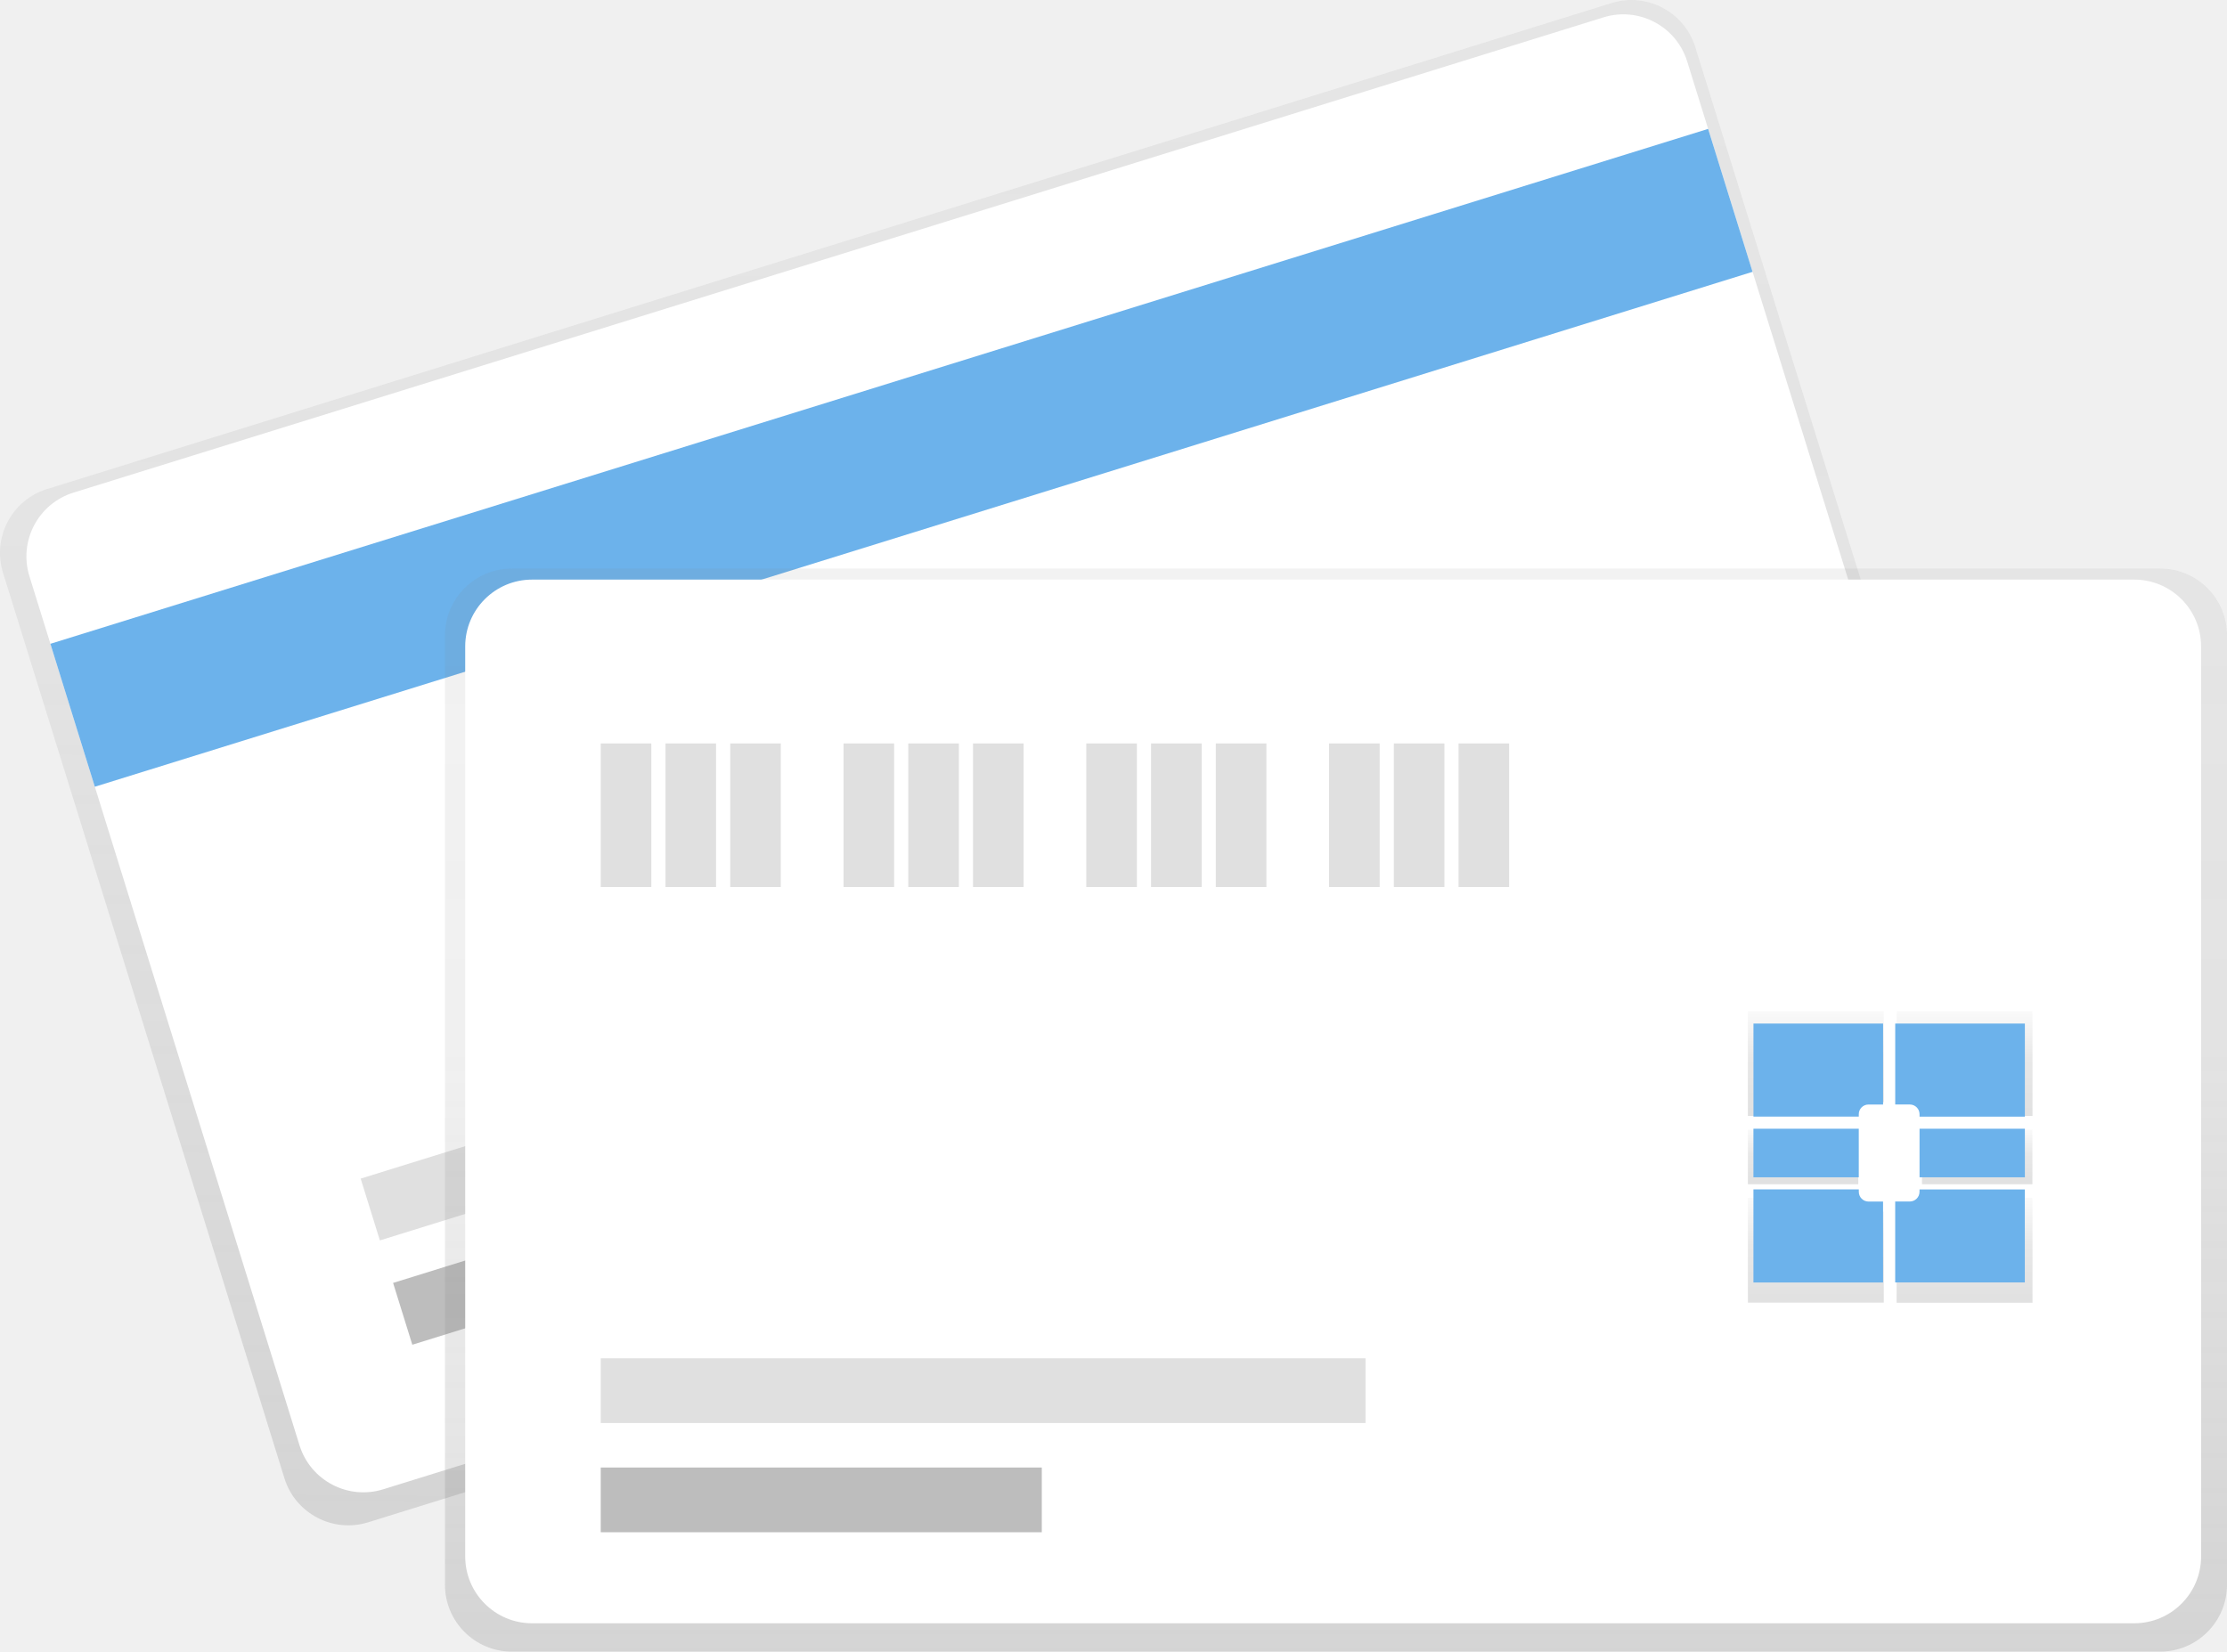
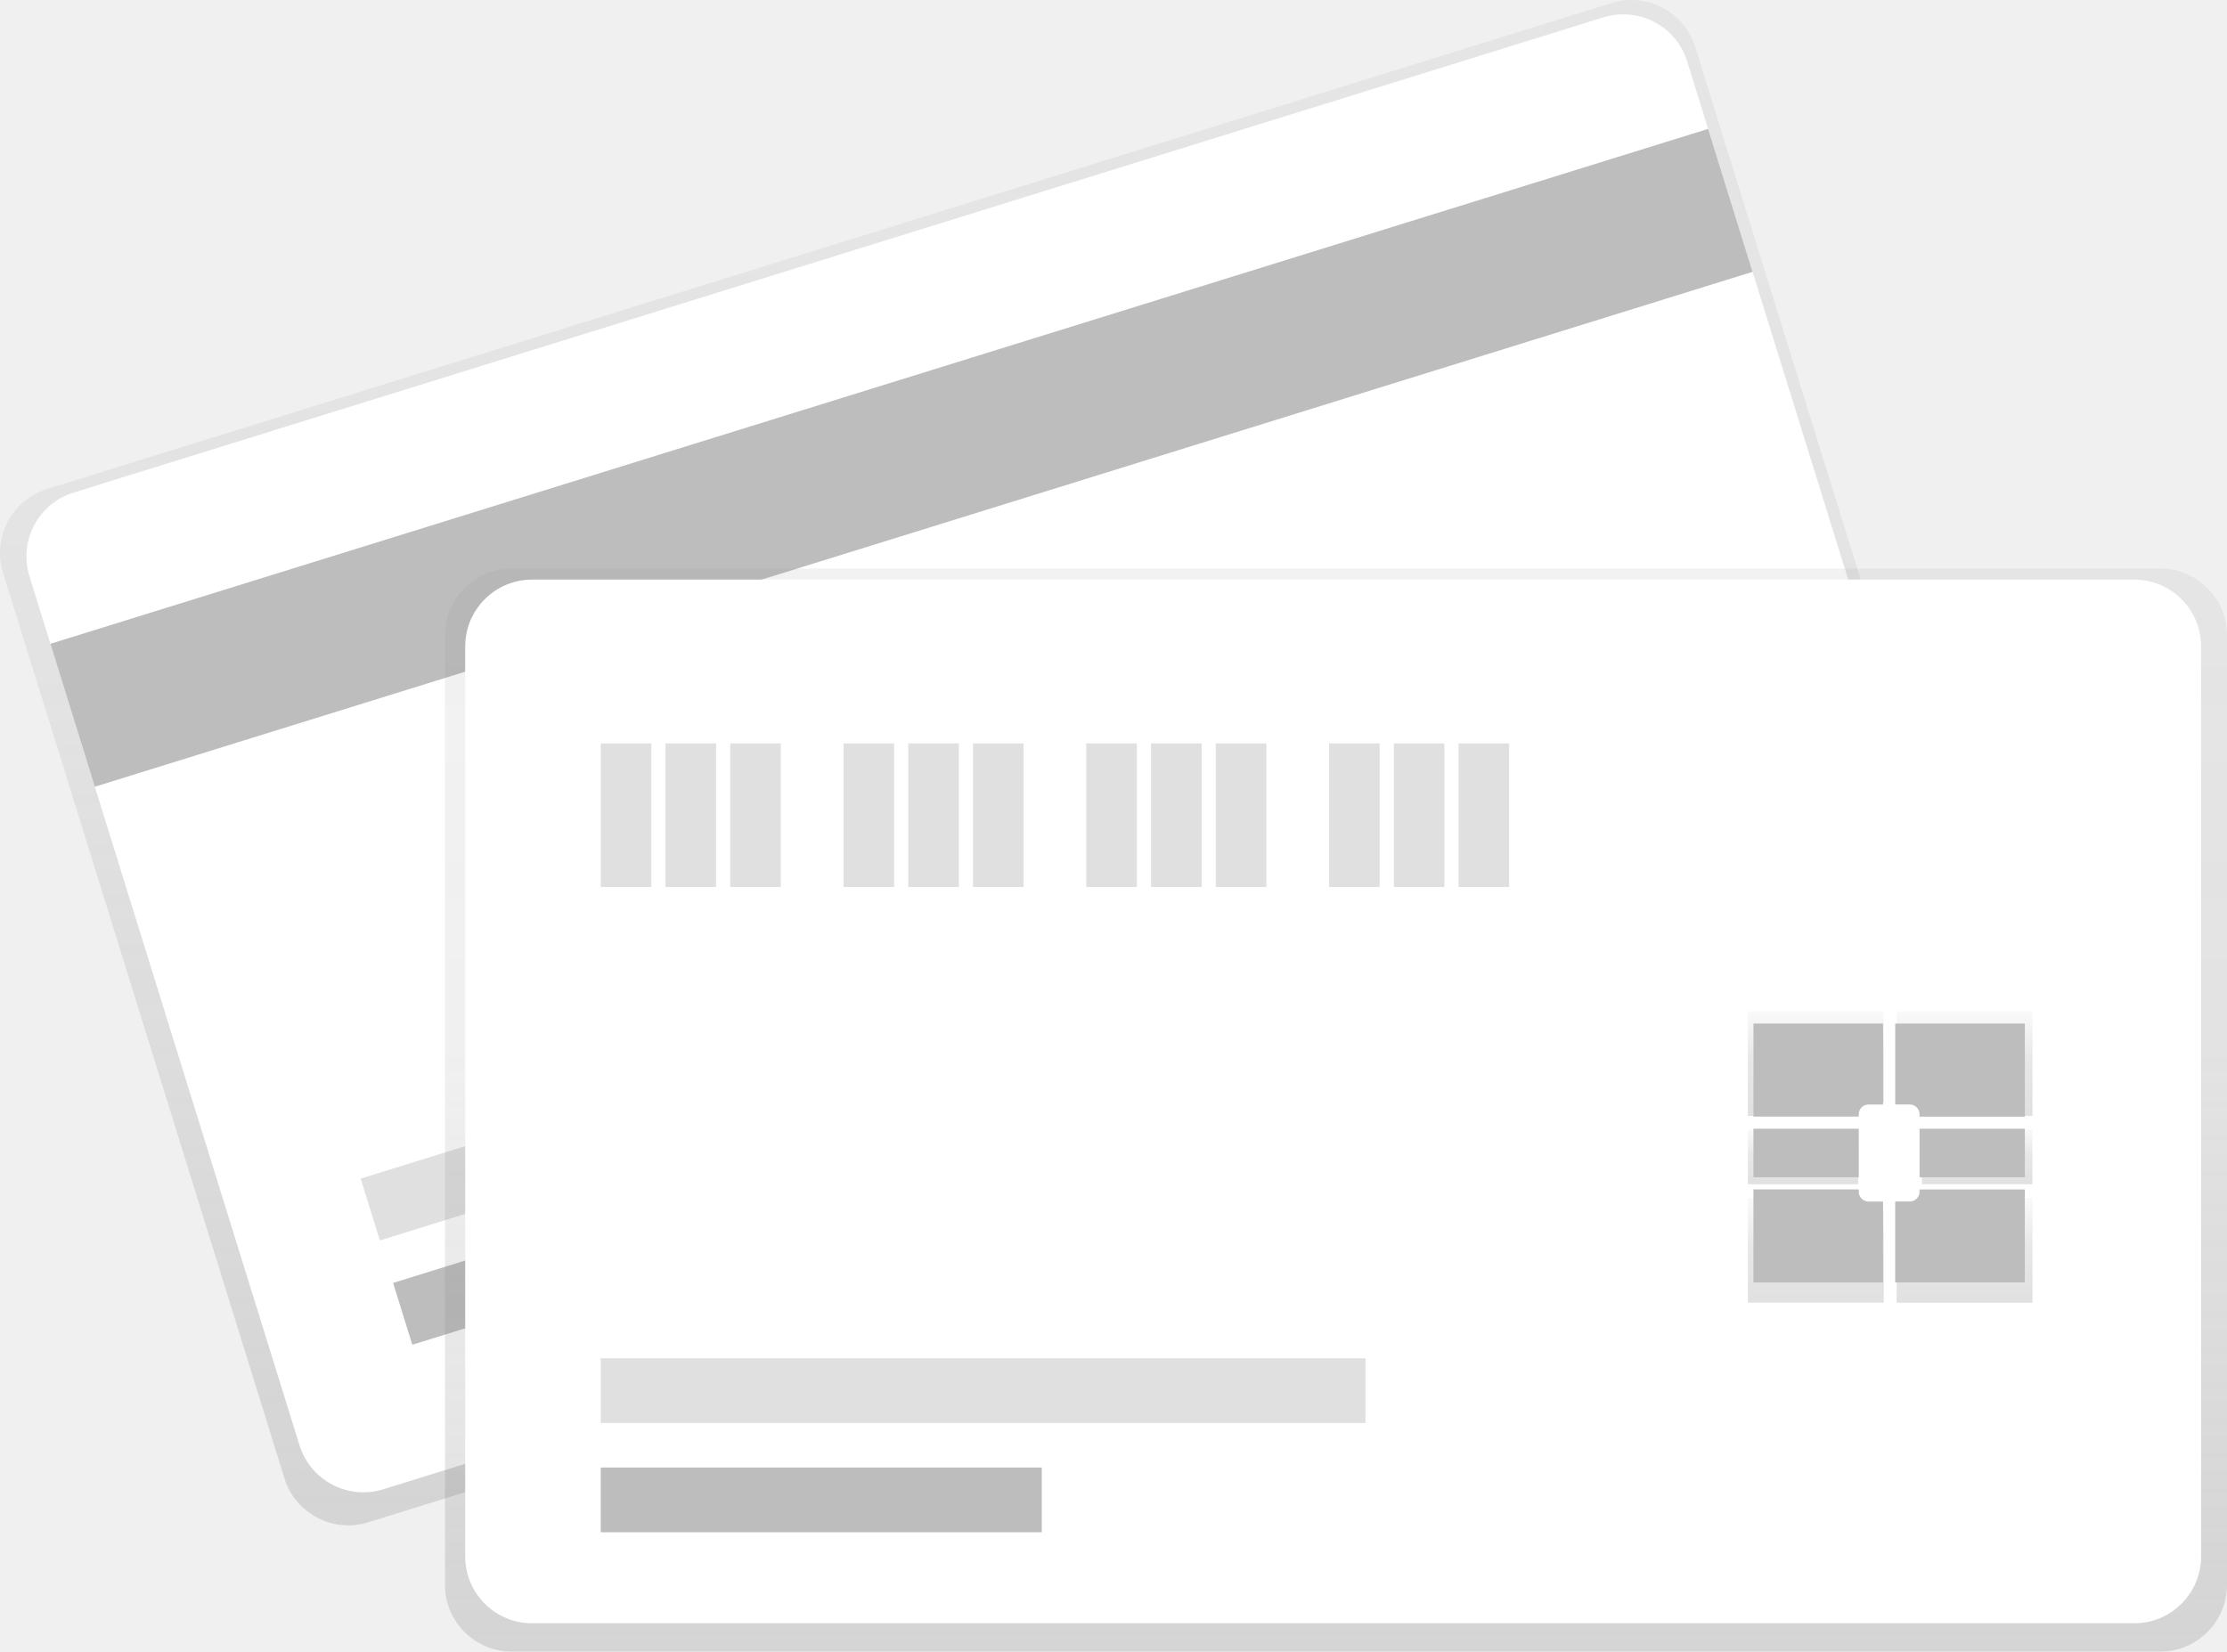
<svg xmlns="http://www.w3.org/2000/svg" xmlns:xlink="http://www.w3.org/1999/xlink" id="e3866539-15f4-430f-92e8-a39661b64412" data-name="Layer 1" width="915.69" height="679.28" viewBox="0 0 915.69 679.28">
  <defs>
    <linearGradient id="fc905628-b5a5-44d2-a4d3-c3e7b0ae88f3" x1="549.23" y1="734.77" x2="549.23" y2="126.57" gradientTransform="matrix(0.97, 0.31, -0.3, 0.99, 144.2, -171.29)" gradientUnits="userSpaceOnUse">
      <stop offset="0" stop-color="gray" stop-opacity="0.25" />
      <stop offset="0.54" stop-color="gray" stop-opacity="0.12" />
      <stop offset="1" stop-color="gray" stop-opacity="0.1" />
    </linearGradient>
    <linearGradient id="c95e1ae4-289c-4d69-a4b2-d524402207e9" x1="549.32" y1="679.28" x2="549.32" y2="233.84" gradientTransform="matrix(1, 0, 0, 1, 0, 0)" xlink:href="#fc905628-b5a5-44d2-a4d3-c3e7b0ae88f3" />
    <linearGradient id="179a080d-7ec3-4ffe-a5de-62706a541b28" x1="888.78" y1="569.3" x2="888.78" y2="526.2" gradientUnits="userSpaceOnUse">
      <stop offset="0" stop-opacity="0.12" />
      <stop offset="0.55" stop-opacity="0.09" />
      <stop offset="1" stop-opacity="0.02" />
    </linearGradient>
    <linearGradient id="70237d60-1aff-4f66-bd15-fe7ff4f620b4" x1="888.78" y1="646.14" x2="888.78" y2="603.03" xlink:href="#179a080d-7ec3-4ffe-a5de-62706a541b28" />
    <linearGradient id="23a7cc45-3634-41c8-b854-b6dad7f03557" x1="741.39" y1="487.05" x2="741.39" y2="464.56" xlink:href="#179a080d-7ec3-4ffe-a5de-62706a541b28" />
    <linearGradient id="8b580cf0-29ea-4363-9065-3a98b2499819" x1="949.9" y1="646.14" x2="949.9" y2="603.03" xlink:href="#179a080d-7ec3-4ffe-a5de-62706a541b28" />
    <linearGradient id="64ac1773-8f45-4df6-a418-07dc494bdcee" x1="949.9" y1="569.3" x2="949.9" y2="526.2" xlink:href="#179a080d-7ec3-4ffe-a5de-62706a541b28" />
    <linearGradient id="4722d46c-9d1d-46a6-8fd6-e88ecc3eaff1" x1="812.99" y1="487.05" x2="812.99" y2="464.56" xlink:href="#179a080d-7ec3-4ffe-a5de-62706a541b28" />
  </defs>
  <rect x="184.86" y="201.53" width="728.62" height="445" rx="27.5" ry="27.5" transform="translate(-243.25 71.69) rotate(-17.26)" fill="url(#fc905628-b5a5-44d2-a4d3-c3e7b0ae88f3)" />
  <rect x="193.72" y="205.56" width="713.76" height="429.25" rx="27.5" ry="27.5" transform="translate(-242.04 71.94) rotate(-17.26)" fill="#fff" />
-   <rect x="155.95" y="267.86" width="713.76" height="61.56" transform="translate(-207.68 55.26) rotate(-17.26)" fill="#6cb2eb" />
+   <rect x="155.95" y="267.86" width="713.76" height="61.56" transform="translate(-207.68 55.26) rotate(-17.26)" fill="#bdbdbd" />
  <rect x="303.67" y="610.49" width="181.35" height="26.62" transform="translate(-309.5 34.75) rotate(-17.26)" fill="#bdbdbd" />
  <rect x="287.34" y="547.84" width="314.45" height="26.62" transform="translate(-288.65 46.83) rotate(-17.26)" fill="#e0e0e0" />
  <rect x="182.96" y="233.84" width="732.73" height="445.44" rx="27.5" ry="27.5" fill="url(#c95e1ae4-289c-4d69-a4b2-d524402207e9)" />
  <rect x="191.28" y="238.38" width="713.76" height="429.25" rx="27.5" ry="27.5" fill="#fff" />
  <rect x="247.01" y="305.76" width="20.8" height="59.06" fill="#e0e0e0" />
  <rect x="273.63" y="305.76" width="20.8" height="59.06" fill="#e0e0e0" />
  <rect x="300.25" y="305.76" width="20.8" height="59.06" fill="#e0e0e0" />
  <rect x="346.84" y="305.76" width="20.8" height="59.06" fill="#e0e0e0" />
  <rect x="373.46" y="305.76" width="20.8" height="59.06" fill="#e0e0e0" />
  <rect x="400.08" y="305.76" width="20.8" height="59.06" fill="#e0e0e0" />
  <rect x="446.66" y="305.76" width="20.8" height="59.06" fill="#e0e0e0" />
  <rect x="473.29" y="305.76" width="20.8" height="59.06" fill="#e0e0e0" />
  <rect x="499.91" y="305.76" width="20.8" height="59.06" fill="#e0e0e0" />
  <rect x="546.49" y="305.76" width="20.8" height="59.06" fill="#e0e0e0" />
  <rect x="573.11" y="305.76" width="20.8" height="59.06" fill="#e0e0e0" />
  <rect x="599.73" y="305.76" width="20.8" height="59.06" fill="#e0e0e0" />
  <rect x="247.01" y="603.57" width="181.35" height="26.62" fill="#bdbdbd" />
  <rect x="247.01" y="558.65" width="314.45" height="26.62" fill="#e0e0e0" />
  <path d="M906.25,568.21a4.38,4.38,0,0,1,4.22-4.53h6.26V526.2H860.84v43.1h45.4Z" transform="translate(-142.16 -110.36)" fill="url(#179a080d-7ec3-4ffe-a5de-62706a541b28)" />
  <path d="M910.47,608.66a4.38,4.38,0,0,1-4.22-4.53V603h-45.4v43.1h55.88V608.66Z" transform="translate(-142.16 -110.36)" fill="url(#70237d60-1aff-4f66-bd15-fe7ff4f620b4)" />
  <rect x="718.69" y="464.56" width="45.4" height="22.49" fill="url(#23a7cc45-3634-41c8-b854-b6dad7f03557)" />
  <path d="M932.44,604.13a4.38,4.38,0,0,1-4.22,4.53H922v37.48h55.88V603h-45.4Z" transform="translate(-142.16 -110.36)" fill="url(#8b580cf0-29ea-4363-9065-3a98b2499819)" />
  <path d="M922,526.2v37.48h6.26a4.38,4.38,0,0,1,4.22,4.53v1.09h45.4V526.2Z" transform="translate(-142.16 -110.36)" fill="url(#64ac1773-8f45-4df6-a418-07dc494bdcee)" />
  <rect x="790.28" y="464.56" width="45.4" height="22.49" fill="url(#4722d46c-9d1d-46a6-8fd6-e88ecc3eaff1)" />
-   <path d="M906.44,568.63a4,4,0,0,1,4-4h6V531.34h-53.3V569.6h43.31Z" transform="translate(-142.16 -110.36)" fill="#6cb2eb" />
-   <path d="M910.46,604.54a4,4,0,0,1-4-4v-1H863.13v38.27h53.3V604.54Z" transform="translate(-142.16 -110.36)" fill="#6cb2eb" />
-   <rect x="720.97" y="464.23" width="43.31" height="19.97" fill="#6cb2eb" />
-   <path d="M931.42,600.52a4,4,0,0,1-4,4h-6v33.28h53.3V599.55H931.42Z" transform="translate(-142.16 -110.36)" fill="#6cb2eb" />
-   <path d="M921.43,531.34v33.28h6a4,4,0,0,1,4,4v1h43.31V531.34Z" transform="translate(-142.16 -110.36)" fill="#6cb2eb" />
-   <rect x="789.27" y="464.23" width="43.31" height="19.97" fill="#6cb2eb" />
+   <path d="M906.44,568.63a4,4,0,0,1,4-4h6V531.34h-53.3V569.6h43.31Z" transform="translate(-142.16 -110.36)" fill="#bdbdbd" />
+   <path d="M910.46,604.54a4,4,0,0,1-4-4v-1H863.13v38.27h53.3V604.54Z" transform="translate(-142.16 -110.36)" fill="#bdbdbd" />
+   <rect x="720.97" y="464.23" width="43.31" height="19.97" fill="#bdbdbd" />
+   <path d="M931.42,600.52a4,4,0,0,1-4,4h-6v33.28h53.3V599.55H931.42Z" transform="translate(-142.16 -110.36)" fill="#bdbdbd" />
+   <path d="M921.43,531.34v33.28h6a4,4,0,0,1,4,4v1h43.31V531.34Z" transform="translate(-142.16 -110.36)" fill="#bdbdbd" />
+   <rect x="789.27" y="464.23" width="43.31" height="19.97" fill="#bdbdbd" />
</svg>
